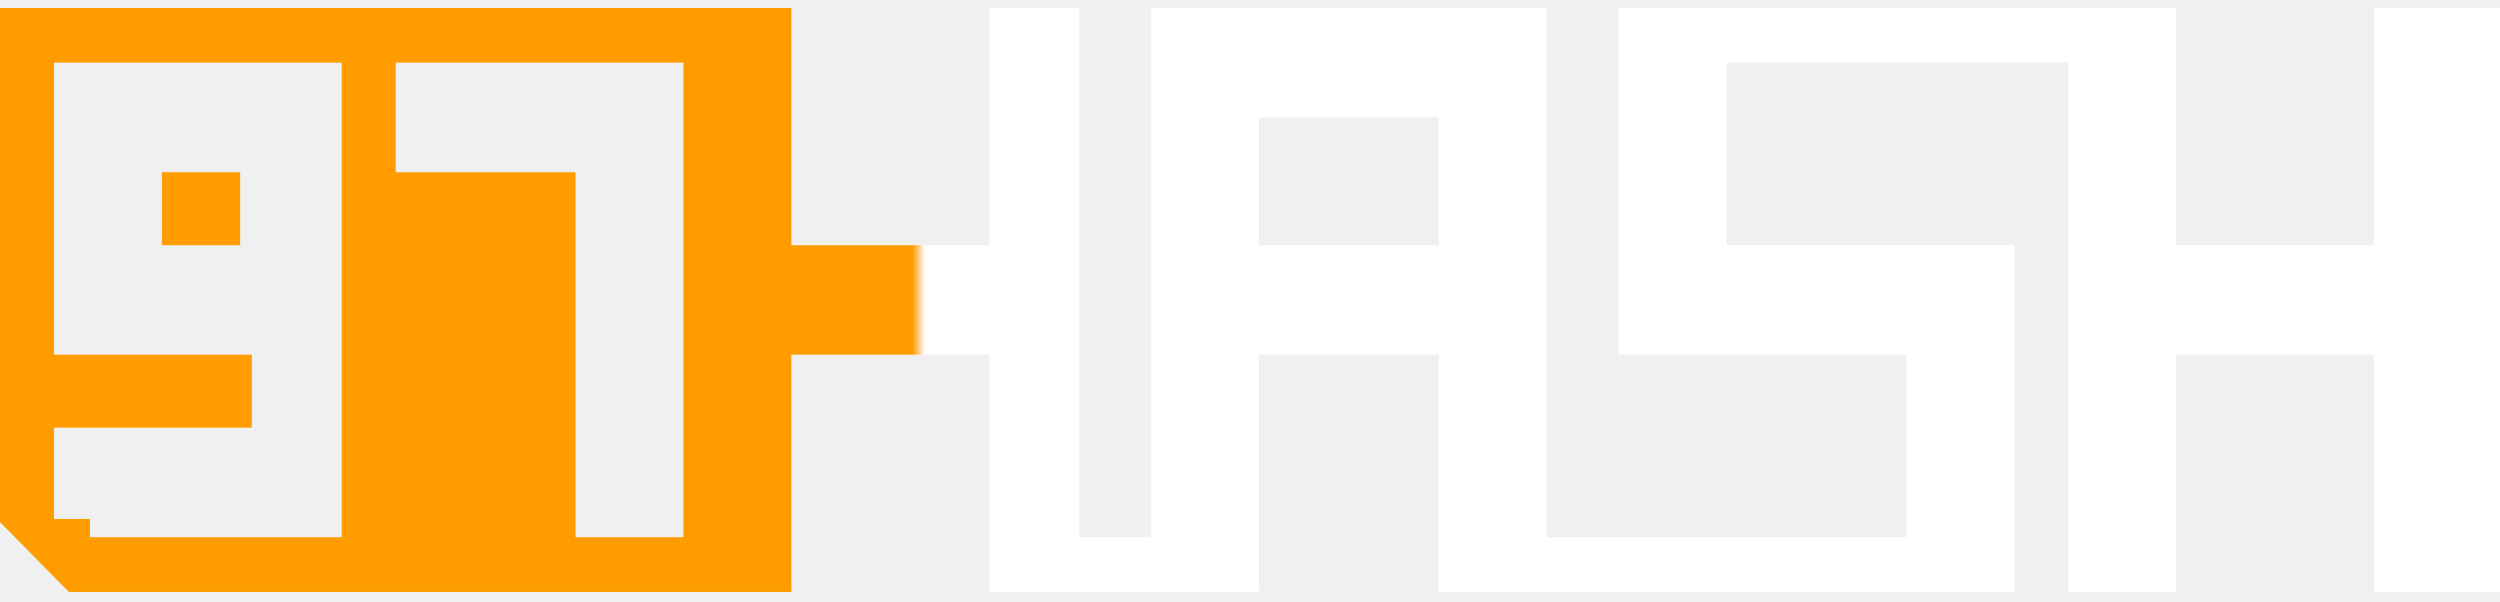
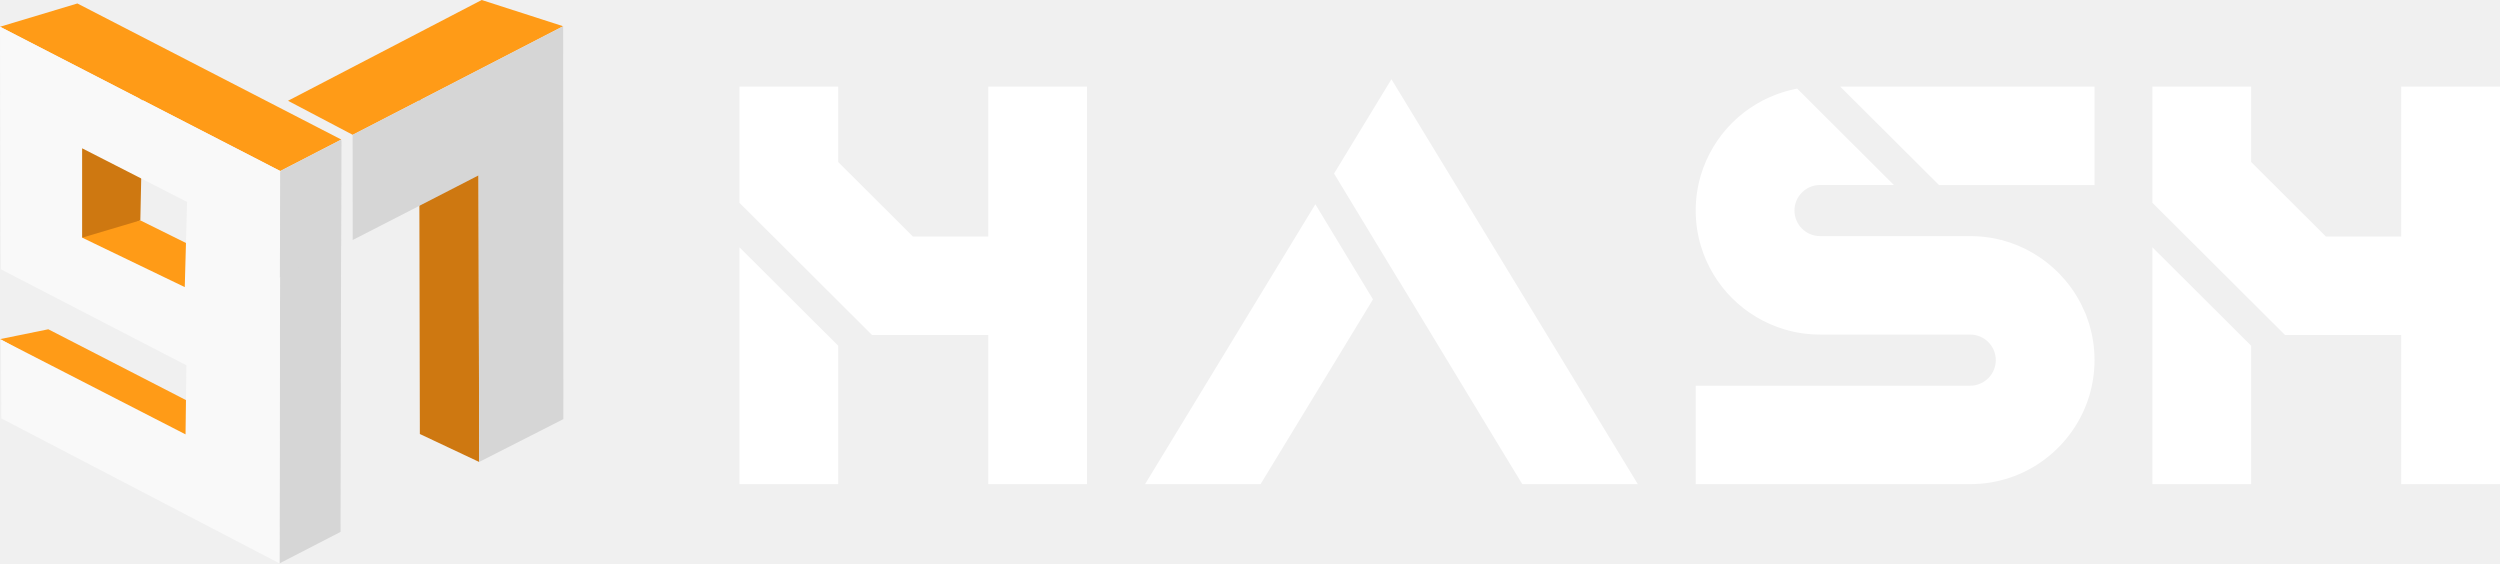
- <svg xmlns="http://www.w3.org/2000/svg" width="162" height="39" viewBox="0 0 162 39" fill="none">
-   <path fill-rule="evenodd" clip-rule="evenodd" d="M51.281 0.515H0V33.831L4.462 38.358H51.281V22.984H64.101V38.358H81.583V22.984H93.237V38.358H130.532V15.889H111.885V4.063H134.029V38.358H141.022V22.984H153.842V38.358H162V0.515H153.842V15.889H141.022V0.515H104.892V22.984H123.54V34.81H100.23V0.515H74.59V34.81H69.928V0.515H64.101V15.889H51.281V0.515ZM3.496 4.063H22.144V22.984V34.81H16.317H5.827V33.628H3.496V27.715H16.317V22.984H3.496V4.063ZM10.489 11.158H15.562V15.889H10.489V11.158ZM25.64 4.063H44.288V34.81H37.295V11.158H25.64V4.063ZM81.583 7.61H93.237V15.889H81.583V7.61Z" fill="url(#paint0_linear_54_385)" />
-   <defs>
-     <linearGradient id="paint0_linear_54_385" x1="162" y1="0.515" x2="0" y2="0.515" gradientUnits="userSpaceOnUse">
-       <stop offset="0.63" stop-color="white" />
-       <stop offset="0.635" stop-color="#FF9C00" />
-     </linearGradient>
-   </defs>
+ <svg xmlns="http://www.w3.org/2000/svg" width="284" height="64" viewBox="0 0 284 64" fill="none">
+   <path d="M0.026 38.519L5.489 37.406L28.011 48.992L21.557 50.592L0.026 38.519Z" fill="#FF9B17" />
+   <path d="M9.304 14.589L16.237 11.013L15.942 25.034L9.005 28.607L9.304 14.589Z" fill="#CE7811" />
+   <path d="M9.222 27.034L15.942 25.034L27.923 30.974L20.989 34.55L9.222 27.034Z" fill="#FF9B17" />
+   <path d="M38.771 15.853L38.609 15.937L31.838 19.429L30.695 18.842L30.682 18.832L16.23 11.393L15.864 11.206L-1.14441e-05 3.038L8.79 0.394L22.768 7.601L22.784 7.61L31.429 12.067L38.771 15.853Z" fill="#FF9B17" />
+   <path d="M38.771 15.852V15.985L38.748 27.929V28.193L38.687 60.424L31.753 64L31.837 19.429L38.609 15.936L38.771 15.852Z" fill="#D6D6D6" />
+   <path d="M30.695 18.843L30.682 18.833L16.23 11.394L15.864 11.207L-1.52588e-05 3.039L0.101 30.593L21.174 41.496L21.126 45.453L21.077 49.345L0.461 38.761L0.438 38.752L0.107 38.581L0.149 47.529L31.753 64.001L31.815 31.512L31.831 22.316L31.834 21.951L31.838 20.087V19.43L30.695 18.843ZM16.042 20.274L21.252 22.938L21.126 27.604L20.989 32.615L10.777 27.694L9.339 26.998L9.329 26.995V16.847L16.042 20.274Z" fill="#F9F9F9" />
+   <path d="M54.434 52.479L47.695 49.303L47.617 11.193L54.359 15.411L54.434 52.479Z" fill="#CE7811" />
+   <path d="M63.974 2.98L47.818 11.319L47.617 11.422L40.07 15.317L32.717 11.448L54.722 0L63.974 2.98Z" fill="#FF9B17" />
+   <path d="M38.771 15.985L38.749 27.929V27.948L31.815 31.512L31.792 31.525L31.831 22.315L31.834 21.951L31.844 19.561L38.736 16.004L38.771 15.985Z" fill="#D6D6D6" />
+   <path d="M64 47.612L54.434 52.478L54.359 19.925L47.643 23.379L40.066 27.265L40.06 15.314L47.617 11.422L47.818 11.319L63.974 2.979L64 47.612Z" fill="#D6D6D6" />
+   <path d="M123.486 9.838V55.001H112.266V38.053H99.063L84 23.037V9.838H95.216V18.404L103.71 26.872H112.266V9.838H123.486ZM84.003 28.094L95.219 39.275V55.001H84.003V28.094Z" fill="white" />
+   <path d="M149.425 23.201L155.971 34.008L143.199 55.001H130.078L149.425 23.201ZM186.057 55.001H172.935L170.216 50.532L151.548 19.715L158.067 9L186.057 55.001Z" fill="white" />
+   <path d="M237.352 36.886C237.741 38.188 237.938 39.541 237.938 40.911C237.938 42.295 237.737 43.665 237.338 44.979C236.482 47.818 234.695 50.368 232.312 52.162C229.847 54.018 226.907 54.997 223.809 54.997H192.635V43.816H223.809C225.414 43.816 226.722 42.515 226.722 40.911C226.722 39.308 225.417 38.007 223.809 38.007H206.765C205.377 38.007 204.003 37.806 202.685 37.409C200.463 36.742 198.42 35.523 196.772 33.88C195.124 32.237 193.901 30.2 193.232 27.985C192.833 26.671 192.632 25.304 192.632 23.918C192.632 22.534 192.833 21.164 193.232 19.85C193.901 17.639 195.124 15.598 196.772 13.955C198.42 12.312 200.463 11.094 202.685 10.427C203.017 10.328 203.347 10.239 203.67 10.17L204.155 10.062L215.14 21.013H206.765C205.16 21.013 203.851 22.314 203.851 23.918C203.851 25.518 205.157 26.822 206.765 26.822H223.809C223.874 26.822 223.94 26.822 224.006 26.826H224.056C224.095 26.826 224.141 26.829 224.188 26.829L224.286 26.832C224.441 26.839 224.58 26.842 224.708 26.852C224.745 26.855 224.781 26.855 224.814 26.858L224.896 26.865C224.929 26.868 224.965 26.872 225.002 26.872C225.031 26.875 225.058 26.878 225.081 26.878L225.11 26.881C225.272 26.895 225.42 26.911 225.559 26.927L225.578 26.931C225.671 26.944 225.76 26.954 225.852 26.967L225.895 26.973C226.027 26.993 226.165 27.016 226.32 27.042L226.485 27.072C226.607 27.095 226.722 27.118 226.838 27.144L226.877 27.154C227.022 27.187 227.167 27.22 227.312 27.259H227.391L227.507 27.308C227.543 27.318 227.576 27.328 227.612 27.338L227.642 27.348C227.764 27.381 227.882 27.417 228.001 27.453L228.034 27.463C228.271 27.538 228.509 27.617 228.739 27.703L228.815 27.732C228.967 27.788 229.118 27.851 229.273 27.913L229.309 27.93C229.487 28.005 229.665 28.084 229.84 28.166L229.847 28.169C229.906 28.199 229.962 28.225 230.015 28.252L230.028 28.258C230.127 28.307 230.229 28.36 230.331 28.413L230.344 28.419C230.552 28.527 230.75 28.636 230.938 28.748L230.948 28.754L231.257 28.942C231.402 29.034 231.538 29.119 231.663 29.201L231.692 29.221C231.831 29.316 231.969 29.411 232.098 29.503L232.157 29.549C232.431 29.75 232.701 29.96 232.955 30.177L232.968 30.187C233.064 30.266 233.162 30.354 233.275 30.456C233.34 30.515 233.406 30.578 233.476 30.64L233.502 30.666C233.525 30.686 233.545 30.706 233.568 30.729L233.68 30.837C233.713 30.87 233.749 30.903 233.782 30.936L233.789 30.942C233.845 30.998 233.898 31.054 233.954 31.11L233.963 31.12C234.164 31.327 234.362 31.544 234.553 31.767C234.593 31.813 234.633 31.859 234.672 31.909L234.794 32.056C234.824 32.093 234.853 32.129 234.883 32.168L234.909 32.201C234.952 32.257 234.995 32.313 235.038 32.365C235.051 32.382 235.061 32.395 235.074 32.411L235.12 32.474C235.199 32.579 235.279 32.687 235.358 32.796L235.377 32.825C235.433 32.904 235.486 32.98 235.536 33.055L235.552 33.081C235.595 33.147 235.641 33.216 235.684 33.282L235.766 33.41C235.997 33.775 236.211 34.149 236.406 34.531L236.449 34.619C236.574 34.869 236.696 35.129 236.805 35.388L236.864 35.529C236.874 35.549 236.88 35.572 236.89 35.592L236.907 35.585L237.104 36.147C237.114 36.177 237.128 36.209 237.137 36.239L237.141 36.246C237.157 36.295 237.177 36.347 237.193 36.397L237.362 36.883L237.352 36.886ZM237.938 9.838V21.02H220.269L209.049 9.838H237.938Z" fill="white" />
+   <path d="M284 9.838V55.001H272.78V38.053H259.577L244.514 23.037V9.838H255.73V18.404L264.224 26.872H272.78V9.838H284ZM244.514 28.094L255.73 39.275V55.001H244.514V28.094Z" fill="white" />
</svg>
